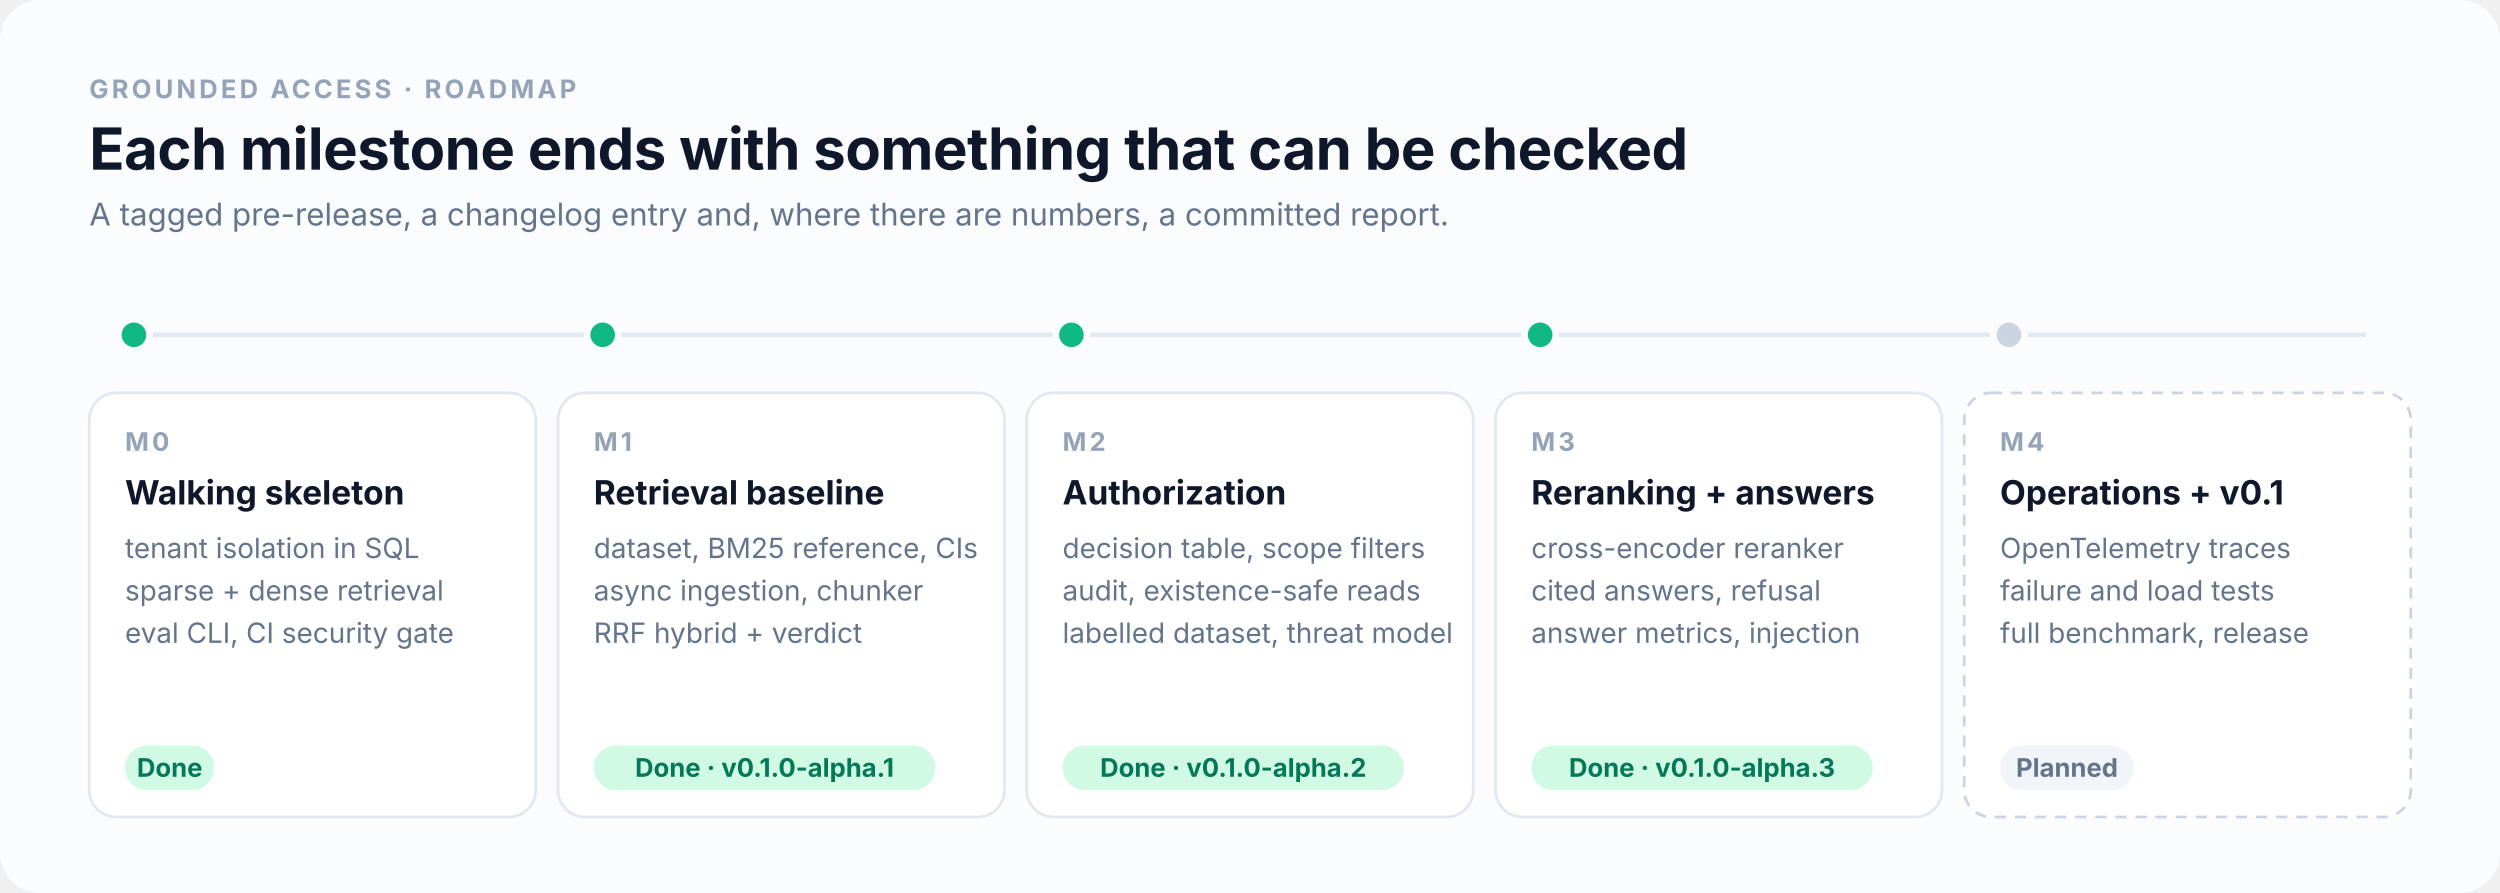
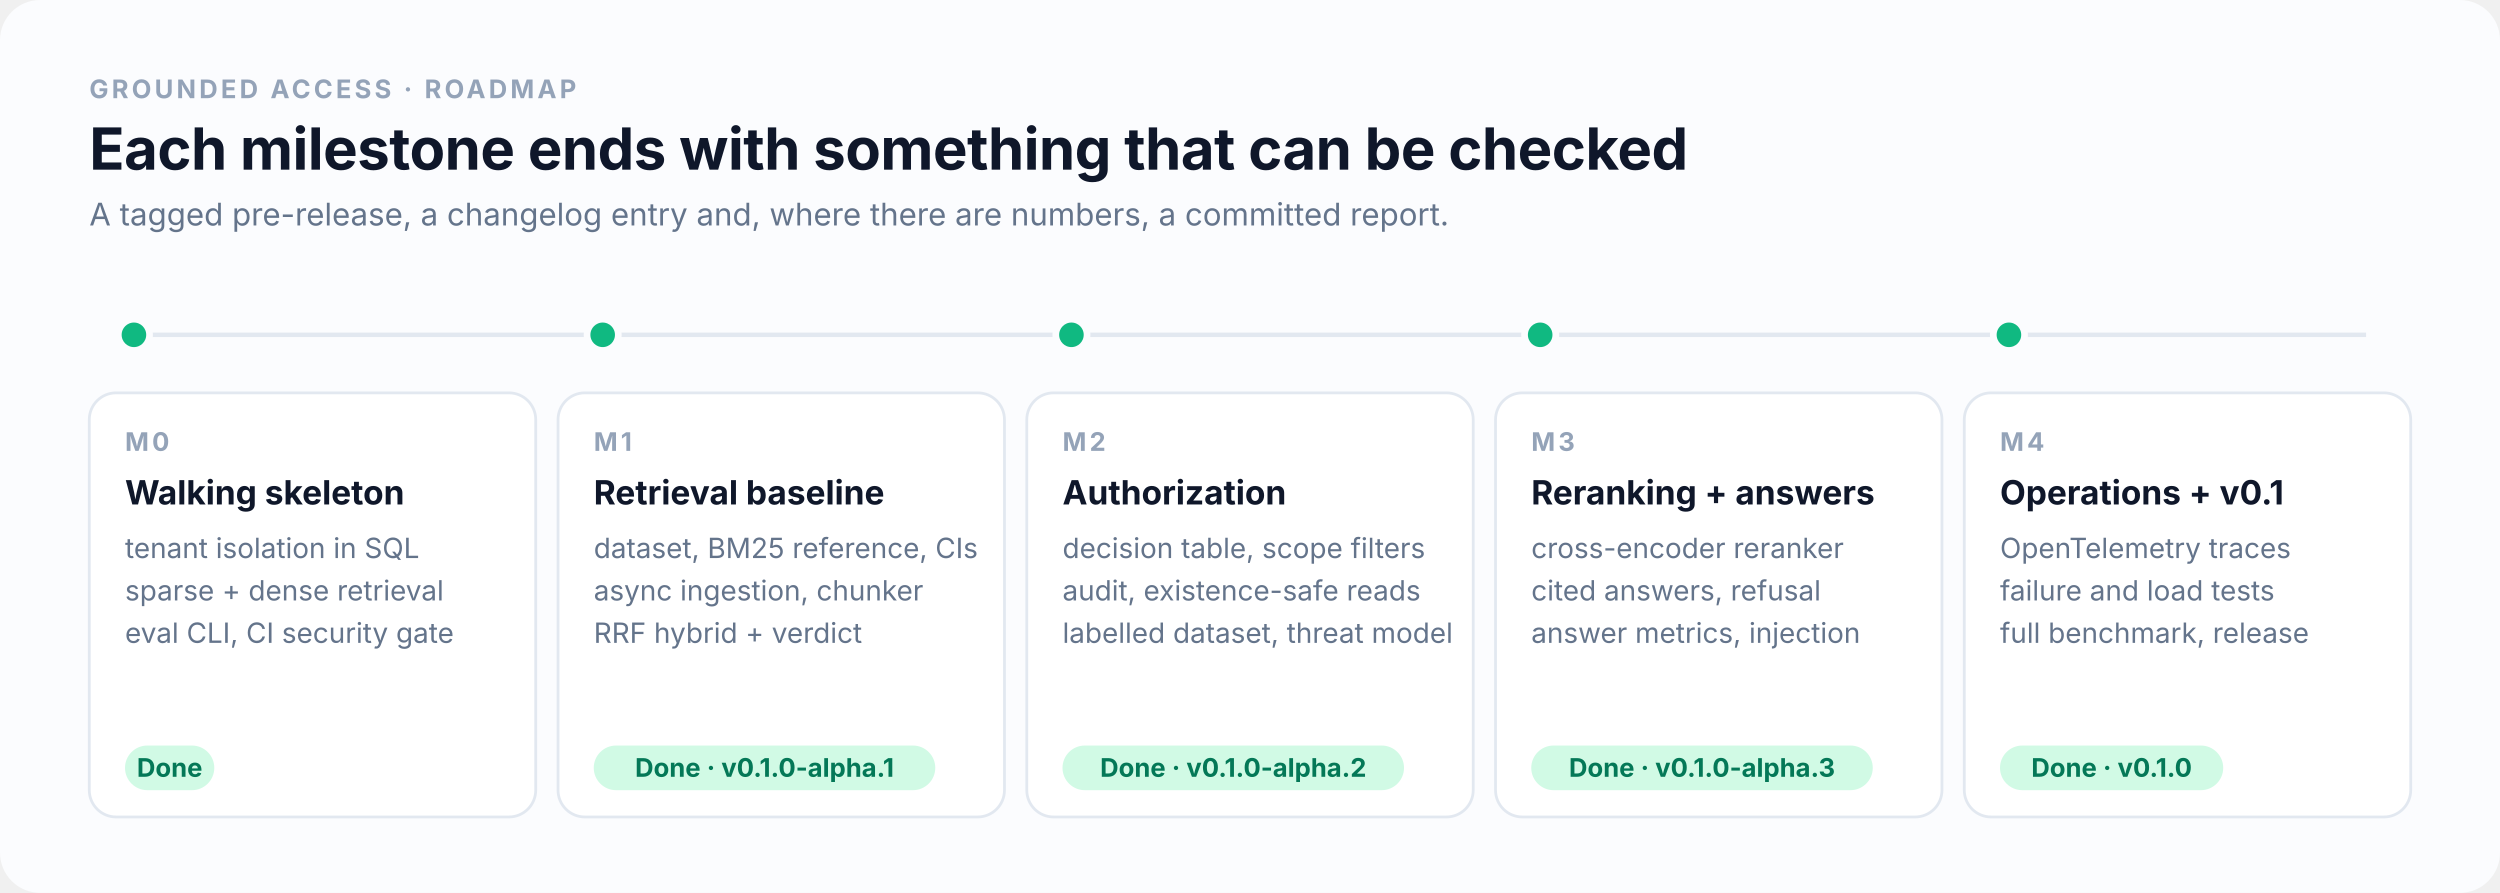
<svg xmlns="http://www.w3.org/2000/svg" viewBox="0 0 1120 400" width="1120" height="400" role="img" aria-labelledby="ttl dsc" style="max-width:100%;height:auto">
  <defs>
    <marker id="ar" viewBox="0 0 10 10" refX="9" refY="5" markerWidth="7" markerHeight="7" orient="auto-start-reverse">
      <path class="mk" d="M0 0 L10 5 L0 10 z" />
    </marker>
    <marker id="ar-v" viewBox="0 0 10 10" refX="9" refY="5" markerWidth="7" markerHeight="7" orient="auto-start-reverse">
      <path class="mk-v" d="M0 0 L10 5 L0 10 z" />
    </marker>
  </defs>
  <style>
    text{font-family:-apple-system,BlinkMacSystemFont,"Segoe UI","PingFang SC","Hiragino Sans GB","Microsoft YaHei",Inter,Roboto,sans-serif;}
    .bg{fill:#FBFCFE}
    .kicker{font-size:11.5px;font-weight:700;fill:#94A3B8;letter-spacing:1.4px}
    .title{font-size:26px;font-weight:700;fill:#0F172A;letter-spacing:-.2px}
    .sub{font-size:14px;fill:#64748B}
    .lbl{font-size:15px;font-weight:650;fill:#0F172A}
    .lbl-sm{font-size:13.5px;font-weight:650;fill:#0F172A}
    .txt{font-size:12.5px;fill:#64748B}
    .txt-d{font-size:12.5px;fill:#334155}
    .foot{font-size:12.5px;fill:#64748B}
    .mono{font-family:ui-monospace,SFMono-Regular,Menlo,Consolas,monospace;font-size:12px;font-weight:500;fill:#334155}
    .code{font-family:ui-monospace,SFMono-Regular,Menlo,Consolas,monospace;font-size:12.5px;fill:#E2E8F0}
    .codek{font-family:ui-monospace,SFMono-Regular,Menlo,Consolas,monospace;font-size:12.5px;fill:#7DD3FC}
    .num{font-size:13px;font-weight:650;fill:#0F172A}
    .big{font-size:30px;font-weight:700;fill:#0F172A}
    .bigok{font-size:30px;font-weight:700;fill:#059669}
    .card{fill:#FFFFFF;stroke:#E2E8F0;stroke-width:1.25}
    .dash{fill:#FFFFFF;stroke:#CBD5E1;stroke-width:1.25;stroke-dasharray:5 4}
    .group{fill:#F1F5F9;fill-opacity:.55;stroke:#E2E8F0;stroke-width:1.25}
    .blue{fill:#EFF6FF;stroke:#BFDBFE;stroke-width:1.25}
    .teal{fill:#F0FDFA;stroke:#99F6E4;stroke-width:1.25}
    .violet{fill:#F5F3FF;stroke:#DDD6FE;stroke-width:1.25}
    .amber{fill:#FFFBEB;stroke:#FDE68A;stroke-width:1.25}
    .rose{fill:#FFF1F2;stroke:#FECDD3;stroke-width:1.25}
    .green{fill:#ECFDF5;stroke:#A7F3D0;stroke-width:1.25}
    .dark{fill:#0F172A}
    .ln{stroke:#94A3B8;stroke-width:1.5;fill:none}
    .ln-v{stroke:#6366F1;stroke-width:1.75;fill:none}
    .mk{fill:#94A3B8}.mk-v{fill:#6366F1}
    .bar-s{fill:#38BDF8}.bar-d{fill:#6366F1}.bar-h{fill:#A78BFA}.bar-x{fill:#10B981}.bar-r{fill:#CBD5E1}
    .axis{stroke:#E2E8F0;stroke-width:1}
    .whisk{stroke:#0F172A;stroke-width:1.5}
    .pill-ok{fill:#D1FAE5}.pill-ok-t{font-size:11.5px;font-weight:700;fill:#047857}
    .pill-now{fill:#E0E7FF}.pill-now-t{font-size:11.5px;font-weight:700;fill:#4338CA}
    .pill-next{fill:#F1F5F9}.pill-next-t{font-size:11.5px;font-weight:700;fill:#64748B}
  </style>
  <rect class="bg" width="1120" height="400" rx="18" />
  <text class="kicker" x="40" y="44">GROUNDED ACCESS · ROADMAP</text>
  <text class="title" x="40" y="76">Each milestone ends with something that can be checked</text>
  <text class="sub" x="40" y="101">A tagged pre-release, a changelog entry and, where there are numbers, a committed report.</text>
  <line class="axis" x1="60" y1="150" x2="1060" y2="150" style="stroke-width:2" />
  <circle cx="60" cy="150" r="7" fill="#10B981" stroke="#FBFCFE" stroke-width="3" />
  <rect class="card" x="40" y="176" width="200" height="190" rx="12" />
  <text class="kicker" x="56" y="202">M0</text>
  <text class="lbl" x="56" y="226">Walking skeleton</text>
  <text class="txt" x="56" y="250">tenant isolation in SQL</text>
  <text class="txt" x="56" y="269">sparse + dense retrieval</text>
  <text class="txt" x="56" y="288">eval CLI, CI security gate</text>
  <rect class="pill-ok" x="56" y="334" width="40" height="20" rx="10" />
  <text class="pill-ok-t" x="76.0" y="348" text-anchor="middle">Done</text>
  <circle cx="270" cy="150" r="7" fill="#10B981" stroke="#FBFCFE" stroke-width="3" />
  <rect class="card" x="250" y="176" width="200" height="190" rx="12" />
  <text class="kicker" x="266" y="202">M1</text>
  <text class="lbl" x="266" y="226">Retrieval baseline</text>
  <text class="txt" x="266" y="250">dataset, BM25 reference, CIs</text>
  <text class="txt" x="266" y="269">async ingestion, chunker</text>
  <text class="txt" x="266" y="288">RRF hybrid + verdict</text>
  <rect class="pill-ok" x="266" y="334" width="153" height="20" rx="10" />
  <text class="pill-ok-t" x="342.5" y="348" text-anchor="middle">Done · v0.1.0-alpha.1</text>
  <circle cx="480" cy="150" r="7" fill="#10B981" stroke="#FBFCFE" stroke-width="3" />
  <rect class="card" x="460" y="176" width="200" height="190" rx="12" />
  <text class="kicker" x="476" y="202">M2</text>
  <text class="lbl" x="476" y="226">Authorization</text>
  <text class="txt" x="476" y="250">decision table, scope filters</text>
  <text class="txt" x="476" y="269">audit, existence-safe reads</text>
  <text class="txt" x="476" y="288">labelled dataset, threat model</text>
  <rect class="pill-ok" x="476" y="334" width="153" height="20" rx="10" />
  <text class="pill-ok-t" x="552.5" y="348" text-anchor="middle">Done · v0.1.0-alpha.2</text>
  <circle cx="690" cy="150" r="7" fill="#10B981" stroke="#FBFCFE" stroke-width="3" />
  <rect class="card" x="670" y="176" width="200" height="190" rx="12" />
  <text class="kicker" x="686" y="202">M3</text>
  <text class="lbl" x="686" y="226">Reranking + answers</text>
  <text class="txt" x="686" y="250">cross-encoder reranker</text>
  <text class="txt" x="686" y="269">cited answers, refusal</text>
  <text class="txt" x="686" y="288">answer metrics, injection</text>
  <rect class="pill-ok" x="686" y="334" width="153" height="20" rx="10" />
  <text class="pill-ok-t" x="762.5" y="348" text-anchor="middle">Done · v0.1.0-alpha.3</text>
-   <circle cx="900" cy="150" r="7" fill="#CBD5E1" stroke="#FBFCFE" stroke-width="3" />
-   <rect class="dash" x="880" y="176" width="200" height="190" rx="12" />
+   <circle cx="900" cy="150" r="7" fill="#10B981" stroke="#FBFCFE" stroke-width="3" />
+   <rect class="card" x="880" y="176" width="200" height="190" rx="12" />
  <text class="kicker" x="896" y="202">M4</text>
  <text class="lbl" x="896" y="226">Operations + v0.1</text>
  <text class="txt" x="896" y="250">OpenTelemetry traces</text>
  <text class="txt" x="896" y="269">failure and load tests</text>
  <text class="txt" x="896" y="288">full benchmark, release</text>
-   <rect class="pill-next" x="896" y="334" width="60" height="20" rx="10" />
-   <text class="pill-next-t" x="926.0" y="348" text-anchor="middle">Planned</text>
+   <rect class="pill-ok" x="896" y="334" width="100" height="20" rx="10" />
+   <text class="pill-ok-t" x="946.0" y="348" text-anchor="middle">Done · v0.1.0</text>
</svg>
